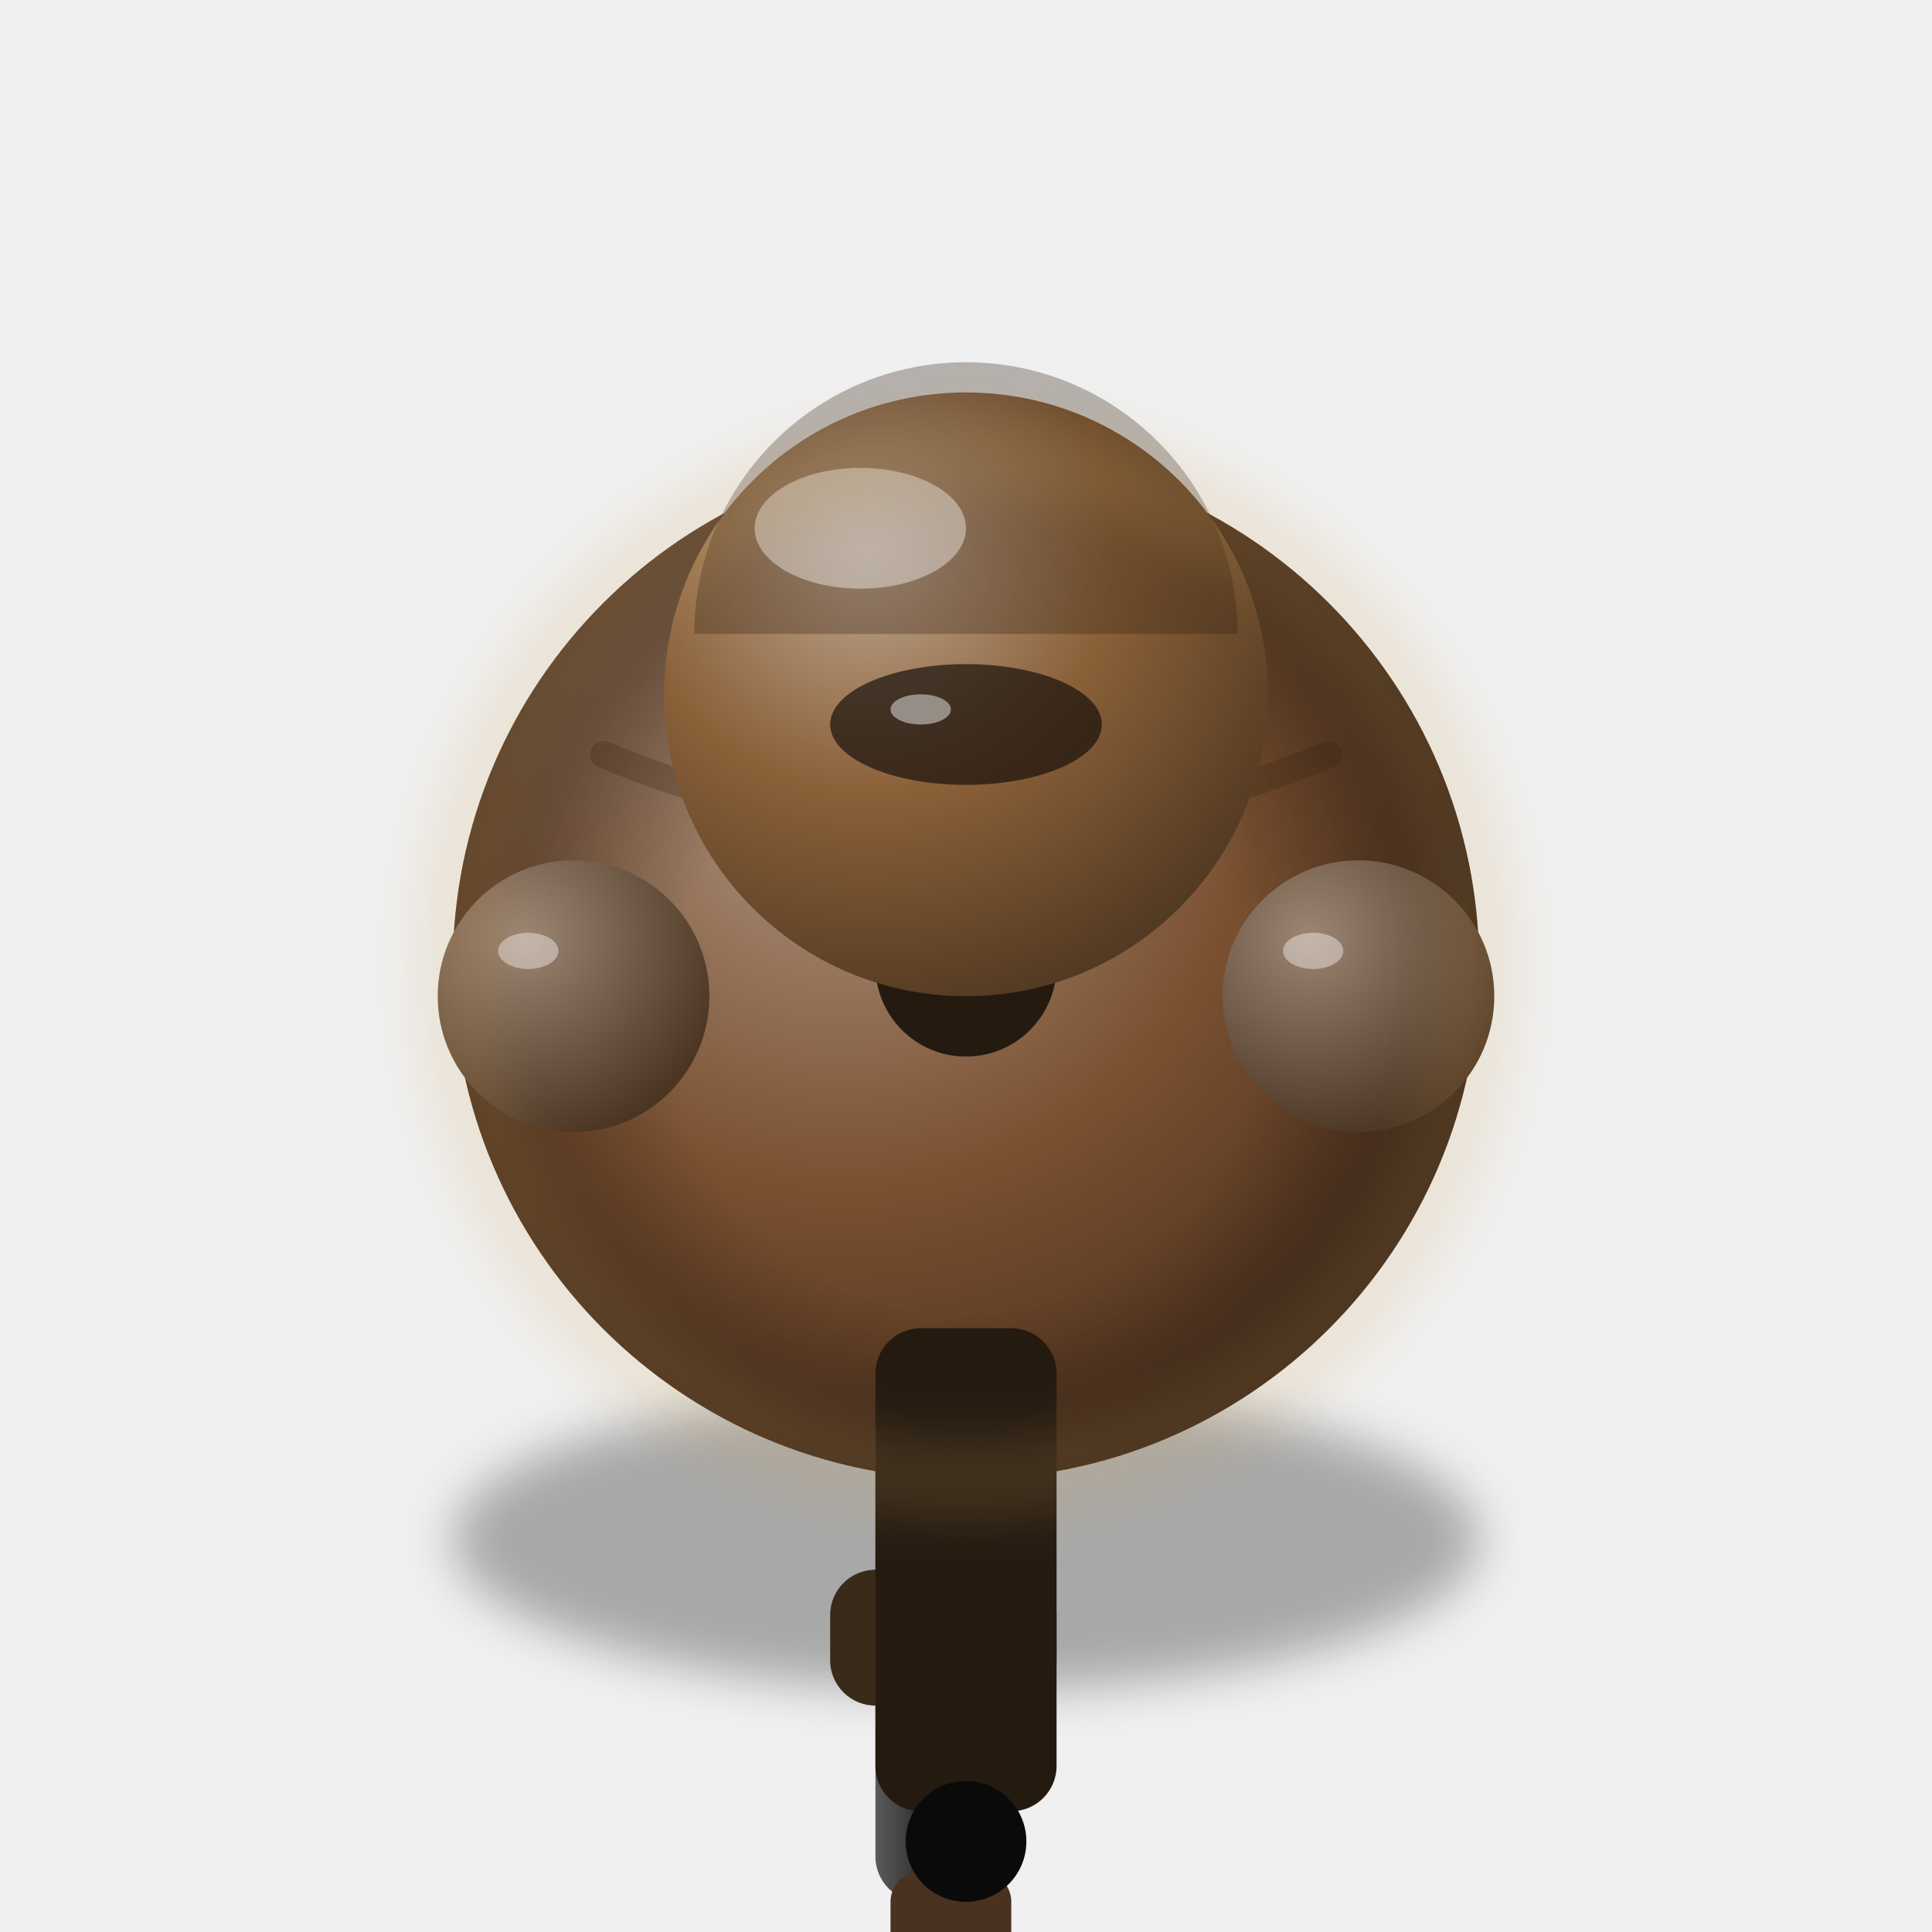
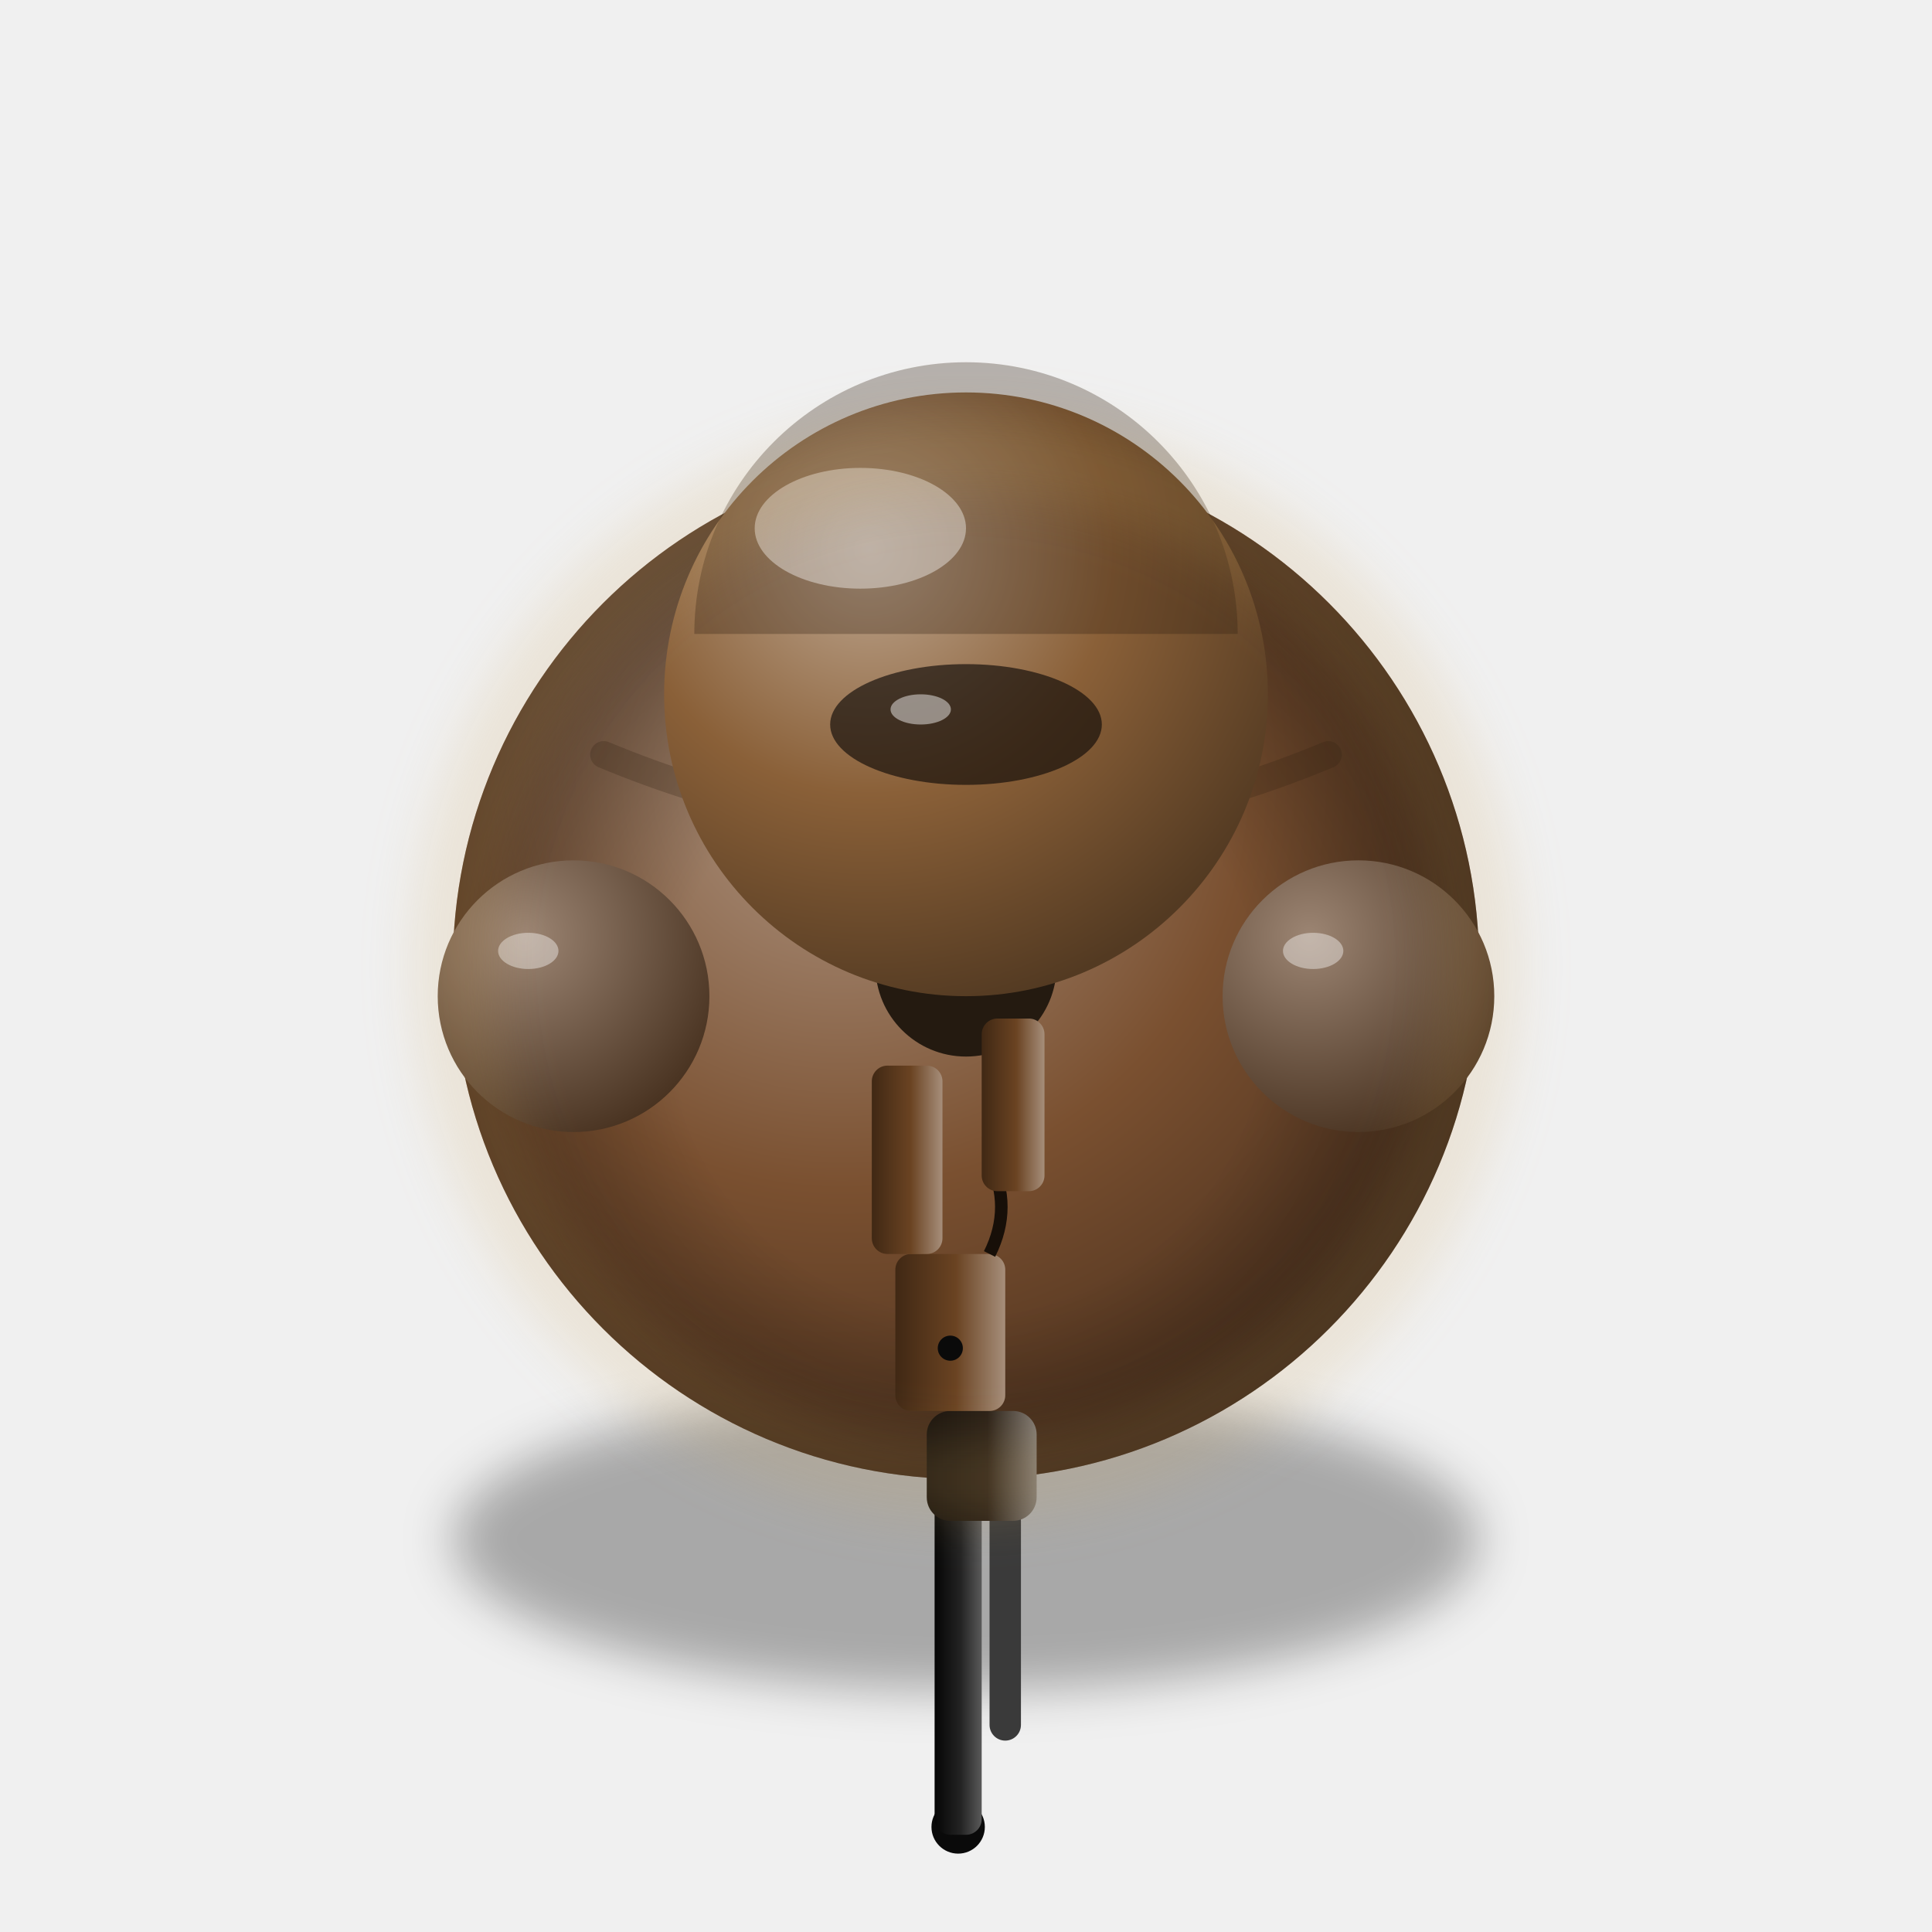
<svg xmlns="http://www.w3.org/2000/svg" viewBox="0 0 128 128">
  <defs>
    <filter id="fxBlur" x="-60%" y="-60%" width="220%" height="220%">
      <feGaussianBlur stdDeviation="1.6" />
    </filter>
    <radialGradient id="body" cx="38%" cy="32%" r="72%">
      <stop offset="0%" stop-color="#af9683" />
      <stop offset="55%" stop-color="#7a5030" />
      <stop offset="100%" stop-color="#472e1c" />
    </radialGradient>
    <radialGradient id="helmet" cx="34%" cy="26%" r="78%">
      <stop offset="0%" stop-color="#bfa892" />
      <stop offset="52%" stop-color="#8a6038" />
      <stop offset="100%" stop-color="#533a22" />
    </radialGradient>
    <radialGradient id="arm" cx="32%" cy="28%" r="85%">
      <stop offset="0%" stop-color="#9c8573" />
      <stop offset="100%" stop-color="#422c1a" />
    </radialGradient>
    <radialGradient id="pack" cx="38%" cy="30%" r="75%">
      <stop offset="0%" stop-color="#5f554c" />
      <stop offset="100%" stop-color="#1d140b" />
    </radialGradient>
    <linearGradient id="gun" x1="0%" y1="0%" x2="100%" y2="0%">
      <stop offset="0%" stop-color="#5a5a5a" />
      <stop offset="45%" stop-color="#232323" />
      <stop offset="100%" stop-color="#050505" />
    </linearGradient>
    <radialGradient id="ao" cx="50%" cy="55%" r="52%">
      <stop offset="55%" stop-color="#000" stop-opacity="0" />
      <stop offset="100%" stop-color="#000" stop-opacity="0.38" />
    </radialGradient>
+     <linearGradient id="g_wood" x1="0%" y1="0%" x2="100%" y2="0%">
+       <stop offset="0%" stop-color="#a68e7a" />
+       <stop offset="45%" stop-color="#6a4322" />
+       <stop offset="100%" stop-color="#402814" />
+     </linearGradient>
+     <linearGradient id="g_pump" x1="0%" y1="0%" x2="100%" y2="0%">
+       <stop offset="0%" stop-color="#7f7973" />
+       <stop offset="45%" stop-color="#2a2016" />
+       <stop offset="100%" stop-color="#19130d" />
+     </linearGradient>
  </defs>
  <ellipse cx="64" cy="102" rx="34" ry="10" fill="#000" opacity="0.3" filter="url(#fxBlur)" />
  <ellipse cx="64" cy="78" rx="22" ry="18" fill="url(#pack)" />
  <path d="M48 68 Q64 78 80 68" stroke="#000" stroke-width="2" opacity="0.2" fill="none" />
  <circle cx="64" cy="64" r="34" fill="url(#body)" />
  <circle cx="64" cy="64" r="34" fill="url(#ao)" />
  <path d="M40 50 Q64 60 88 50" stroke="#301f10" stroke-width="1.8" fill="none" opacity="0.25" stroke-linecap="round" />
  <circle cx="64" cy="64" r="6" fill="#241a10" />
  <ellipse cx="61" cy="61" rx="2" ry="1.3" fill="#fff" opacity="0.5" />
  <circle cx="64" cy="46" r="20" fill="url(#helmet)" />
  <path d="M46 42 A18 18 0 0 1 82 42" fill="#2c1c0c" opacity="0.3" />
  <ellipse cx="57" cy="35" rx="7" ry="4" fill="#fff" opacity="0.4" />
  <ellipse cx="64" cy="48" rx="9" ry="4" fill="#100a08" opacity="0.65" />
  <ellipse cx="61" cy="47" rx="2" ry="1" fill="#fff" opacity="0.45" />
-   <rect x="58" y="92" width="9" height="34" rx="3" fill="url(#gun)" />
-   <rect x="55" y="104" width="15" height="9" rx="3" fill="#3a2a1a" />
-   <rect x="59" y="124" width="8" height="8" rx="2" fill="#4a3220" />
+   <g transform="translate(64,94) rotate(180) scale(0.52) translate(-15,-55)">
+     <circle cx="16" cy="3" r="3.4" fill="#0a0a0a" />
+     <rect x="13" y="2" width="6" height="46" rx="2" fill="url(#gun)" />
+     <rect x="8" y="14" width="4" height="30" rx="2" fill="#3a3a3a" />
+     <rect x="6" y="42" width="14" height="14" rx="3" fill="url(#g_pump)" />
+     <rect x="10" y="56" width="14" height="20" rx="2" fill="url(#g_wood)" />
+     <circle cx="17" cy="64" r="1.6" fill="#0a0a0a" />
+     <path d="M12 76 Q9 82 12 88" stroke="#170f08" stroke-width="1.6" fill="none" />
+     <rect x="18" y="76" width="9" height="24" rx="2" fill="url(#g_wood)" />
+     <rect x="5" y="84" width="8" height="22" rx="2" fill="url(#g_wood)" />
+   </g>
  <circle cx="38" cy="66" r="9" fill="url(#arm)" />
  <circle cx="90" cy="66" r="9" fill="url(#arm)" />
  <ellipse cx="35" cy="63" rx="2" ry="1.2" fill="#fff" opacity="0.4" />
  <ellipse cx="87" cy="63" rx="2" ry="1.2" fill="#fff" opacity="0.4" />
-   <rect x="58" y="88" width="12" height="32" rx="3" fill="#241a10" />
-   <circle cx="64" cy="122" r="4" fill="#0a0a0a" />
  <circle cx="64" cy="64" r="34" fill="none" stroke="#d0a860" stroke-width="5.5" opacity="0.17" filter="url(#fxBlur)" />
</svg>
